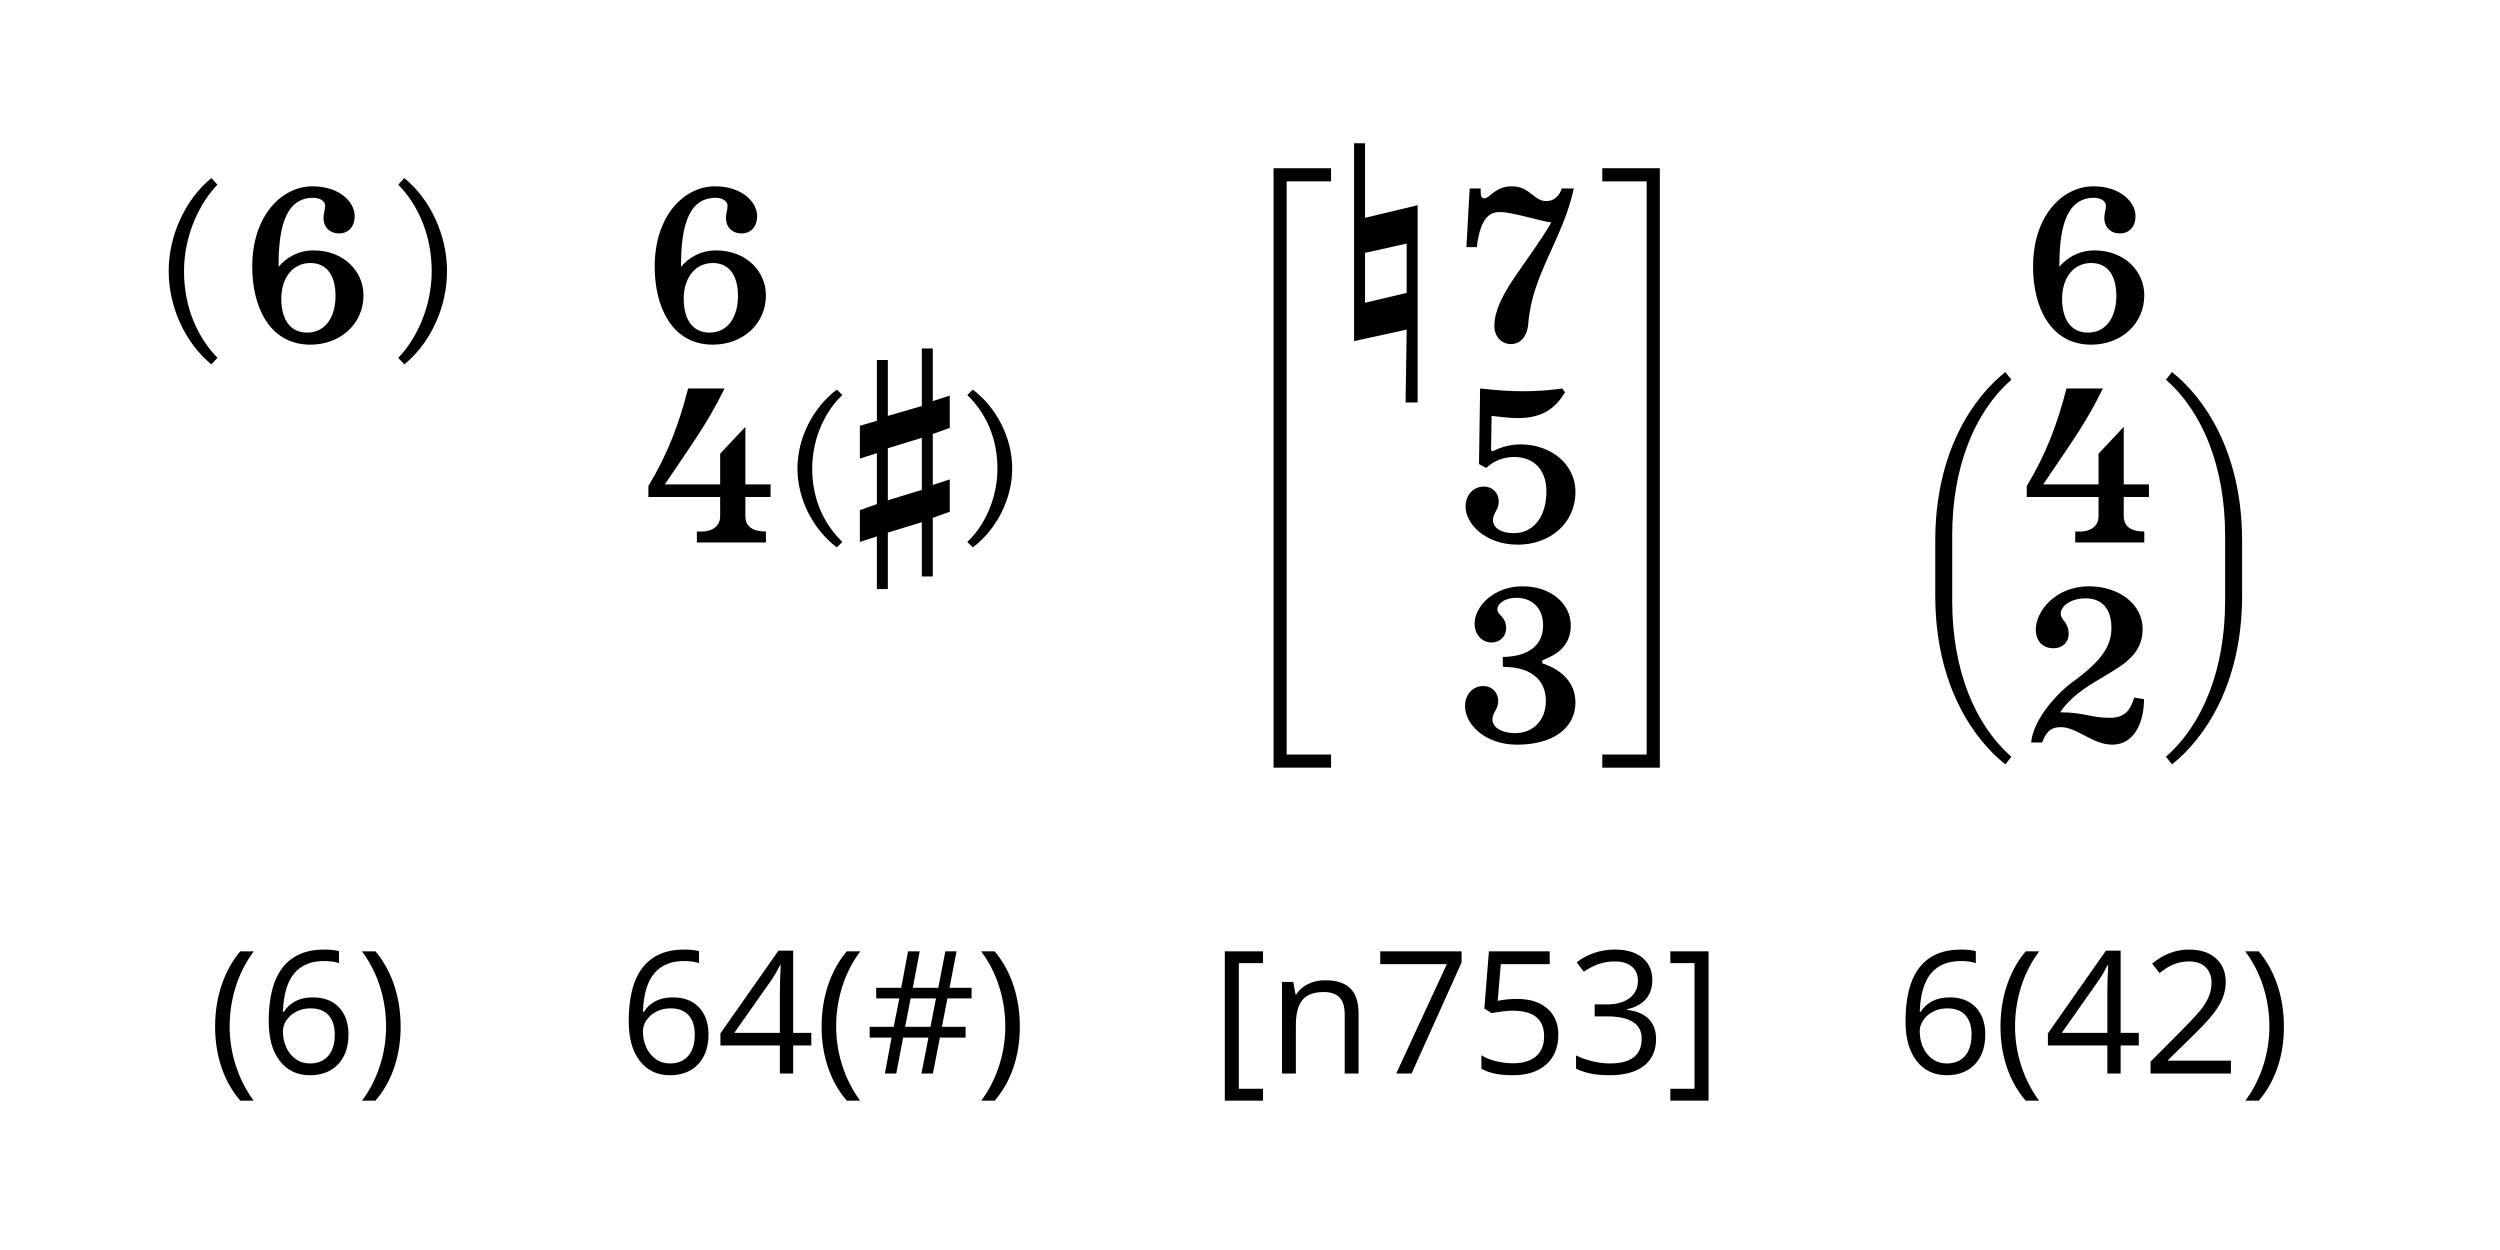
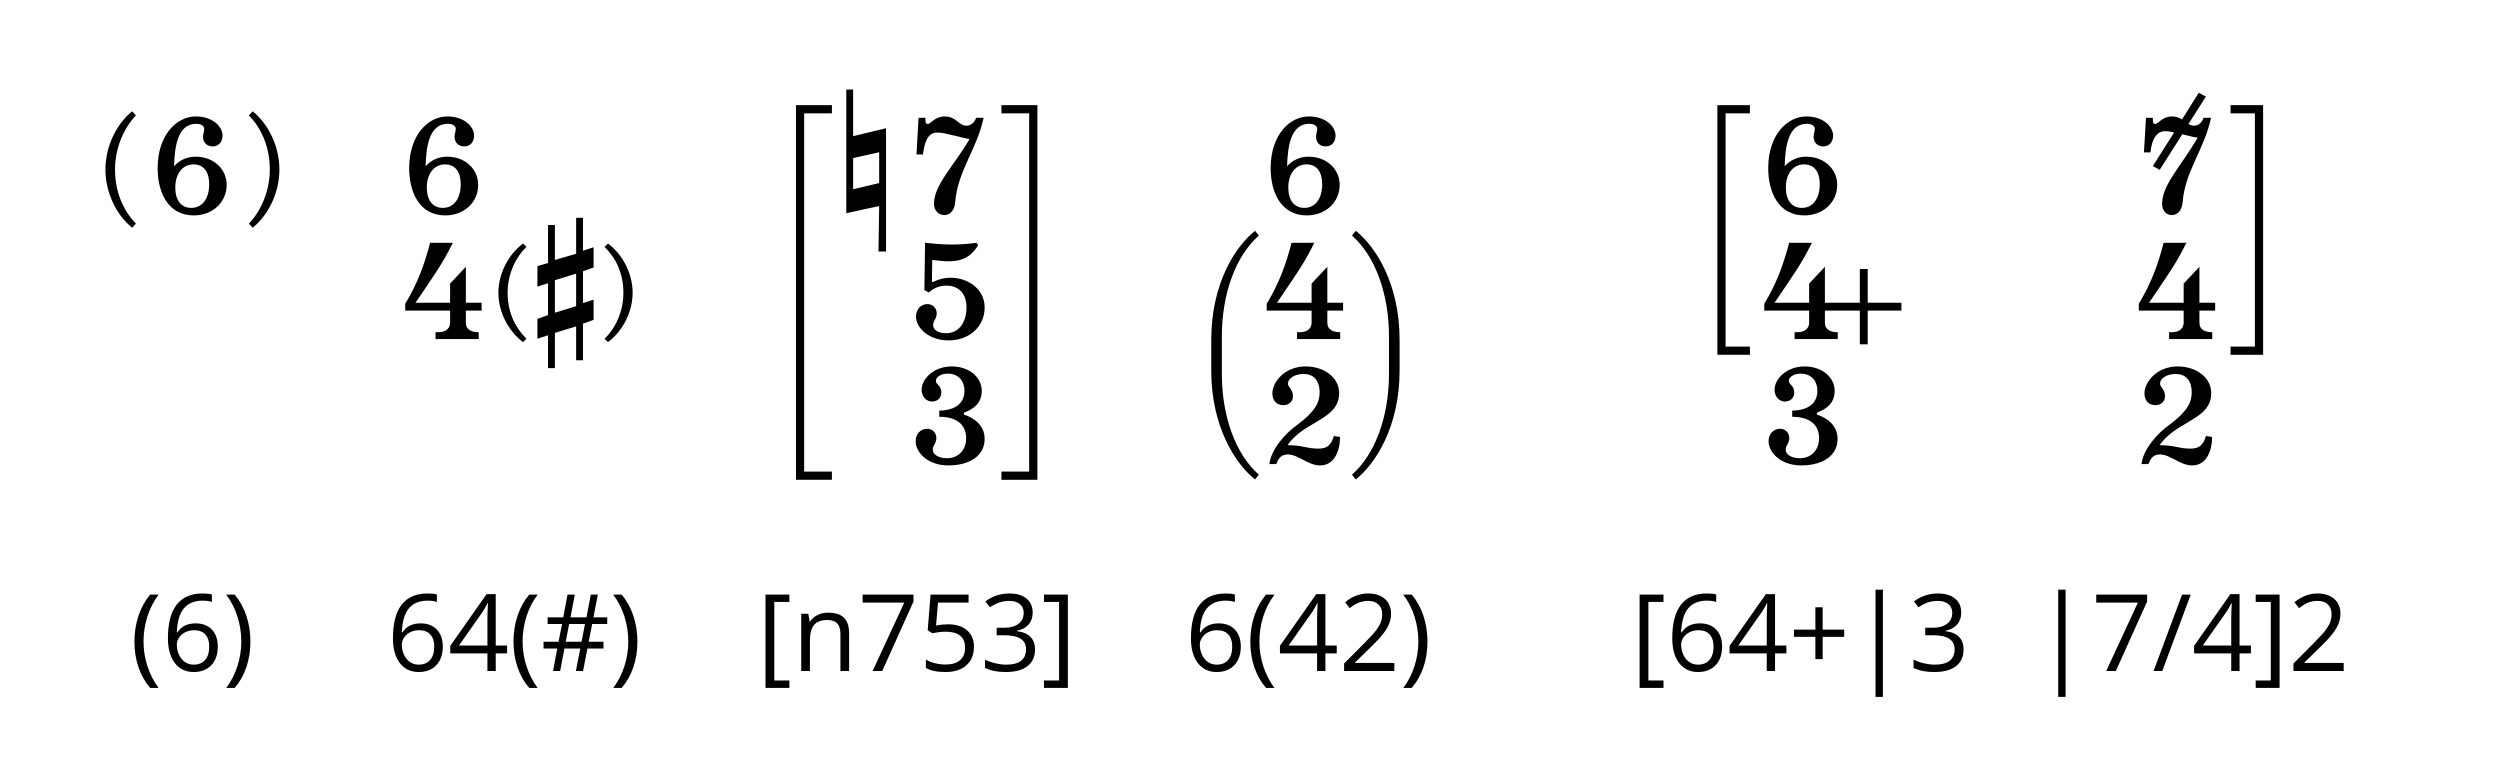
- <svg xmlns="http://www.w3.org/2000/svg" width="100%" height="100%" viewBox="0 0 200 100" version="1.1" xml:space="preserve" style="fill-rule:evenodd;clip-rule:evenodd;stroke-linejoin:round;stroke-miterlimit:1.414;">
+ <svg xmlns="http://www.w3.org/2000/svg" width="100%" height="100%" viewBox="0 0 320 100" version="1.1" xml:space="preserve" style="fill-rule:evenodd;clip-rule:evenodd;stroke-linejoin:round;stroke-miterlimit:1.414;">
  <g>
    <path d="M102.932,60.363l0,-45.855l3.551,0l0,-1.049l-4.6,0l0,47.953l4.6,0l0,-1.049l-3.551,0Z" style="fill-rule:nonzero;" />
    <path d="M108.326,11.463l0,15.825l4.208,-0.921l-0.088,5.83l0.965,0l0,-15.781l-4.209,1.009l0,-5.962l-0.876,0Zm0.876,8.767l3.332,-0.745l0,3.945l-3.332,0.789l0,-3.989Z" style="fill-rule:nonzero;" />
    <path d="M118.452,15.079l-0.877,0l-0.263,4.691l0.833,0c0.307,-2.63 1.227,-2.806 1.885,-2.806c0.92,0 3.112,0.702 4.076,0.833c-1.972,3.376 -4.558,5.874 -4.558,8.285c0,0.921 0.657,1.447 1.315,1.447c0.657,0 1.315,-0.482 1.402,-1.666c0.307,-3.945 2.762,-6.707 3.639,-10.784l-0.965,0c-0.175,0.57 -0.613,1.009 -1.227,1.009c-1.052,0 -1.271,-1.184 -2.806,-1.184c-1.271,0 -1.753,0.964 -2.148,0.964c-0.306,0 -0.306,-0.263 -0.306,-0.789Z" style="fill-rule:nonzero;" />
    <path d="M121.674,35.551c-0.965,0 -1.666,0.263 -2.258,0.548l-0.132,-0.066l0.044,-2.762c0.789,0.088 1.403,0.176 2.104,0.176c2.017,0 3.025,-0.833 3.77,-2.061l-0.219,-0.307c-1.227,0.176 -2.235,0.22 -3.244,0.22c-1.052,0 -2.06,-0.088 -3.331,-0.22l-0.088,6.05l0.57,0.307c0.614,-0.57 1.381,-0.877 2.279,-0.877c1.294,0 2.543,0.789 2.543,2.762c0,2.016 -1.03,3.331 -2.608,3.331c-1.074,0 -1.666,-0.46 -1.666,-1.052c0,-0.57 0.46,-0.789 0.46,-1.468c0,-0.746 -0.548,-1.206 -1.183,-1.206c-0.855,0 -1.469,0.679 -1.469,1.6c0,1.403 1.6,3.047 4.186,3.047c2.587,0 4.603,-1.732 4.603,-4.209c0,-2.367 -2.126,-3.813 -4.361,-3.813Z" style="fill-rule:nonzero;" />
    <path d="M119.854,56.088c0,-0.746 -0.548,-1.206 -1.183,-1.206c-0.855,0 -1.469,0.68 -1.469,1.6c0,1.447 1.578,3.091 4.165,3.091c2.893,0 4.668,-1.337 4.668,-3.376c0,-1.644 -1.183,-2.652 -2.652,-3.134l0,-0.241c1.096,-0.417 2.28,-1.096 2.28,-2.806c0,-1.687 -1.557,-3.112 -3.858,-3.112c-2.323,0 -3.836,1.622 -3.836,2.981c0,0.964 0.68,1.512 1.315,1.512c0.79,0 1.206,-0.548 1.206,-1.139c0,-0.965 -0.701,-1.009 -0.701,-1.513c0,-0.372 0.482,-0.92 1.556,-0.92c1.118,0 2.104,0.723 2.104,2.213c0,1.403 -0.943,2.477 -3.222,2.521l0,0.789c2.499,0 3.441,1.249 3.441,2.718c0,1.6 -1.052,2.586 -2.455,2.586c-1.03,0 -1.819,-0.438 -1.819,-1.096c0,-0.57 0.46,-0.789 0.46,-1.468Z" style="fill-rule:nonzero;" />
    <path d="M131.734,14.51l0,45.852l-3.551,0l0,1.052l4.603,0l0,-47.956l-4.603,0l0,1.052l3.551,0Z" style="fill-rule:nonzero;" />
    <path d="M101.041,88.052l-3.057,0l0,-11.946l3.057,0l0,0.943l-1.933,0l0,10.053l1.933,0l0,0.95Z" style="fill-rule:nonzero;" />
    <path d="M107.576,85.885l0,-4.742c0,-0.598 -0.136,-1.044 -0.408,-1.338c-0.272,-0.294 -0.698,-0.442 -1.278,-0.442c-0.767,0 -1.329,0.208 -1.686,0.622c-0.356,0.415 -0.535,1.1 -0.535,2.054l0,3.846l-1.11,0l0,-7.331l0.903,0l0.181,1.003l0.053,0c0.227,-0.361 0.546,-0.641 0.957,-0.839c0.41,-0.199 0.867,-0.298 1.371,-0.298c0.883,0 1.547,0.213 1.993,0.639c0.446,0.426 0.669,1.107 0.669,2.043l0,4.783l-1.11,0Z" style="fill-rule:nonzero;" />
    <path d="M111.696,85.885l4.053,-8.756l-5.331,0l0,-1.023l6.508,0l0,0.89l-3.999,8.889l-1.231,0Z" style="fill-rule:nonzero;" />
    <path d="M121.348,79.912c1.03,0 1.84,0.255 2.431,0.766c0.591,0.51 0.886,1.209 0.886,2.097c0,1.012 -0.322,1.806 -0.966,2.381c-0.644,0.575 -1.533,0.863 -2.666,0.863c-1.101,0 -1.942,-0.176 -2.521,-0.529l0,-1.07c0.312,0.201 0.7,0.358 1.164,0.472c0.463,0.113 0.92,0.17 1.371,0.17c0.785,0 1.394,-0.185 1.829,-0.555c0.435,-0.37 0.652,-0.905 0.652,-1.605c0,-1.365 -0.836,-2.047 -2.508,-2.047c-0.424,0 -0.99,0.065 -1.699,0.194l-0.575,-0.368l0.368,-4.575l4.862,0l0,1.023l-3.912,0l-0.248,2.937c0.513,-0.103 1.023,-0.154 1.532,-0.154Z" style="fill-rule:nonzero;" />
    <path d="M132.184,78.407c0,0.624 -0.175,1.135 -0.525,1.532c-0.351,0.396 -0.847,0.662 -1.489,0.796l0,0.053c0.785,0.098 1.367,0.348 1.746,0.749c0.379,0.402 0.569,0.928 0.569,1.579c0,0.932 -0.324,1.649 -0.97,2.15c-0.647,0.502 -1.565,0.753 -2.756,0.753c-0.517,0 -0.991,-0.039 -1.421,-0.117c-0.431,-0.078 -0.849,-0.216 -1.255,-0.412l0,-1.057c0.424,0.21 0.876,0.369 1.355,0.479c0.479,0.109 0.933,0.164 1.361,0.164c1.69,0 2.535,-0.663 2.535,-1.987c0,-1.186 -0.932,-1.779 -2.796,-1.779l-0.963,0l0,-0.957l0.977,0c0.762,0 1.366,-0.168 1.812,-0.505c0.446,-0.336 0.669,-0.803 0.669,-1.401c0,-0.477 -0.164,-0.852 -0.492,-1.124c-0.327,-0.272 -0.772,-0.408 -1.334,-0.408c-0.428,0 -0.832,0.058 -1.211,0.174c-0.379,0.116 -0.811,0.33 -1.297,0.642l-0.562,-0.749c0.401,-0.316 0.864,-0.565 1.388,-0.746c0.524,-0.18 1.076,-0.271 1.655,-0.271c0.95,0 1.688,0.218 2.214,0.653c0.526,0.434 0.79,1.031 0.79,1.789Z" style="fill-rule:nonzero;" />
    <path d="M133.628,87.102l1.933,0l0,-10.053l-1.933,0l0,-0.943l3.057,0l0,11.946l-3.057,0l0,-0.95Z" style="fill-rule:nonzero;" />
  </g>
  <g>
    <path d="M14.722,21.699c0,-2.981 1.315,-5.524 2.674,-6.926l-0.482,-0.526c-2.104,1.709 -3.419,4.602 -3.419,7.452c0,2.849 1.315,5.742 3.419,7.452l0.482,-0.526c-1.534,-1.578 -2.674,-3.946 -2.674,-6.926Z" style="fill-rule:nonzero;" />
-     <path d="M27.127,18.674c0.811,0 1.25,-0.614 1.25,-1.381c0,-1.14 -1.228,-2.389 -3.376,-2.389c-2.411,0 -4.822,2.28 -4.822,6.444c0,3.156 1.359,6.225 4.647,6.225c2.411,0 4.252,-1.666 4.252,-3.946c0,-1.928 -1.578,-3.594 -3.989,-3.594c-1.227,0 -2.192,0.57 -2.805,1.315c0,-2.63 0.35,-5.523 2.761,-5.523c0.592,0 0.965,0.285 0.965,0.635c0,0.329 -0.132,0.636 -0.132,0.965c0,0.723 0.482,1.249 1.249,1.249Zm-2.301,2.367c1.359,0 2.016,1.052 2.016,2.63c0,1.666 -0.789,2.937 -2.279,2.937c-1.315,0 -2.06,-1.008 -2.06,-2.718c0,-1.665 0.92,-2.849 2.323,-2.849Z" style="fill-rule:nonzero;" />
+     <path d="M27.237,18.74c0.789,0 1.249,-0.614 1.249,-1.381c0,-1.14 -1.249,-2.455 -3.419,-2.455c-2.455,0 -4.888,2.367 -4.888,6.619c0,3.091 1.316,6.05 4.625,6.05c2.345,0 4.208,-1.622 4.208,-3.924c0,-1.907 -1.556,-3.594 -3.989,-3.594c-1.183,0 -2.126,0.526 -2.739,1.227c0.065,-2.586 0.482,-5.435 2.827,-5.435c0.614,0 1.03,0.263 1.03,0.635c0,0.351 -0.153,0.658 -0.153,1.008c0,0.724 0.46,1.25 1.249,1.25Zm-0.46,4.844c0,1.709 -0.789,3.024 -2.28,3.024c-1.337,0 -2.06,-0.986 -2.06,-2.63c0,-1.71 0.921,-2.937 2.323,-2.937c1.381,0 2.017,1.03 2.017,2.543Z" style="fill-rule:nonzero;" />
    <path d="M34.536,21.699c0,2.98 -1.315,5.523 -2.674,6.926l0.482,0.526c2.104,-1.71 3.419,-4.603 3.419,-7.452c0,-2.85 -1.315,-5.743 -3.419,-7.452l-0.482,0.526c1.534,1.578 2.674,3.945 2.674,6.926Z" style="fill-rule:nonzero;" />
    <path d="M17.208,82.133c0,-1.182 0.173,-2.288 0.519,-3.318c0.345,-1.03 0.844,-1.933 1.495,-2.709l1.083,0c-0.642,0.861 -1.125,1.806 -1.448,2.836c-0.323,1.03 -0.485,2.089 -0.485,3.177c0,1.07 0.165,2.116 0.495,3.137c0.33,1.021 0.805,1.953 1.425,2.796l-1.07,0c-0.656,-0.758 -1.155,-1.643 -1.499,-2.655c-0.343,-1.013 -0.515,-2.101 -0.515,-3.264Z" style="fill-rule:nonzero;" />
    <path d="M21.496,81.704c0,-1.921 0.373,-3.358 1.12,-4.31c0.747,-0.953 1.852,-1.429 3.314,-1.429c0.504,0 0.901,0.043 1.191,0.128l0,0.956c-0.343,-0.111 -0.736,-0.167 -1.177,-0.167c-1.048,0 -1.849,0.326 -2.401,0.98c-0.553,0.653 -0.857,1.68 -0.91,3.08l0.08,0c0.491,-0.767 1.267,-1.151 2.328,-1.151c0.878,0 1.571,0.266 2.077,0.796c0.506,0.531 0.759,1.251 0.759,2.161c0,1.017 -0.278,1.816 -0.833,2.398c-0.555,0.582 -1.305,0.873 -2.251,0.873c-1.012,0 -1.815,-0.38 -2.408,-1.141c-0.593,-0.76 -0.889,-1.818 -0.889,-3.174Zm3.284,3.372c0.633,0 1.125,-0.2 1.475,-0.599c0.35,-0.399 0.525,-0.976 0.525,-1.729c0,-0.647 -0.163,-1.155 -0.488,-1.525c-0.326,-0.37 -0.812,-0.555 -1.459,-0.555c-0.401,0 -0.769,0.082 -1.103,0.247c-0.335,0.165 -0.601,0.393 -0.8,0.682c-0.198,0.29 -0.297,0.591 -0.297,0.903c0,0.46 0.089,0.888 0.267,1.285c0.179,0.397 0.432,0.711 0.76,0.943c0.327,0.232 0.701,0.348 1.12,0.348Z" style="fill-rule:nonzero;" />
    <path d="M32.051,82.133c0,1.172 -0.173,2.265 -0.519,3.277c-0.345,1.012 -0.844,1.893 -1.495,2.642l-1.07,0c0.62,-0.838 1.095,-1.769 1.425,-2.792c0.33,-1.024 0.495,-2.071 0.495,-3.141c0,-1.088 -0.162,-2.147 -0.485,-3.177c-0.323,-1.03 -0.806,-1.975 -1.448,-2.836l1.083,0c0.656,0.78 1.155,1.687 1.499,2.719c0.343,1.032 0.515,2.135 0.515,3.308Z" style="fill-rule:nonzero;" />
  </g>
  <g>
-     <path d="M59.323,18.674c0.811,0 1.249,-0.614 1.249,-1.381c0,-1.14 -1.227,-2.389 -3.375,-2.389c-2.411,0 -4.822,2.28 -4.822,6.444c0,3.156 1.359,6.225 4.646,6.225c2.411,0 4.252,-1.666 4.252,-3.946c0,-1.928 -1.578,-3.594 -3.989,-3.594c-1.227,0 -2.191,0.57 -2.805,1.315c0,-2.63 0.351,-5.523 2.762,-5.523c0.591,0 0.964,0.285 0.964,0.635c0,0.329 -0.132,0.636 -0.132,0.965c0,0.723 0.483,1.249 1.25,1.249Zm-2.302,2.367c1.359,0 2.017,1.052 2.017,2.63c0,1.666 -0.789,2.937 -2.28,2.937c-1.315,0 -2.06,-1.008 -2.06,-2.718c0,-1.665 0.921,-2.849 2.323,-2.849Z" style="fill-rule:nonzero;" />
+     <path d="M59.432,18.74c0.789,0 1.25,-0.614 1.25,-1.381c0,-1.14 -1.25,-2.455 -3.42,-2.455c-2.454,0 -4.887,2.367 -4.887,6.619c0,3.091 1.315,6.05 4.624,6.05c2.346,0 4.209,-1.622 4.209,-3.924c0,-1.907 -1.557,-3.594 -3.989,-3.594c-1.184,0 -2.126,0.526 -2.74,1.227c0.066,-2.586 0.482,-5.435 2.827,-5.435c0.614,0 1.03,0.263 1.03,0.635c0,0.351 -0.153,0.658 -0.153,1.008c0,0.724 0.46,1.25 1.249,1.25Zm-0.46,4.844c0,1.709 -0.789,3.024 -2.279,3.024c-1.337,0 -2.061,-0.986 -2.061,-2.63c0,-1.71 0.921,-2.937 2.324,-2.937c1.38,0 2.016,1.03 2.016,2.543Z" style="fill-rule:nonzero;" />
    <path d="M59.63,39.759l2.016,0l0,-1.008l-2.016,0l0,-4.603l-2.017,2.148l0,2.455l-4.427,0c2.235,-3.332 3.375,-4.822 4.778,-7.672l-2.915,0c-0.745,2.894 -1.644,5.261 -3.178,7.803l0,0.877l5.742,0l0,1.534c0,0.921 -0.811,1.228 -1.425,1.228l-0.438,0l0,0.876l5.523,0l0,-0.876c-0.854,0 -1.643,-0.263 -1.643,-1.228l0,-1.534Z" style="fill-rule:nonzero;" />
    <path d="M79.795,37.479c0,2.543 -1.14,4.691 -2.411,5.874l0.438,0.439c1.929,-1.447 3.154,-3.902 3.154,-6.313c0,-2.411 -1.225,-4.865 -3.154,-6.312l-0.438,0.438c1.403,1.359 2.411,3.332 2.411,5.874Zm-14.819,0c0,-2.542 1.14,-4.69 2.412,-5.874l-0.439,-0.438c-1.929,1.447 -3.154,3.901 -3.154,6.312c0,2.411 1.225,4.866 3.154,6.313l0.439,-0.439c-1.403,-1.358 -2.412,-3.331 -2.412,-5.874Zm5.174,-8.679l0,4.866l-1.359,0.394l0,2.63l1.359,-0.438l0,4.077l-1.359,0.482l0,2.542l1.359,-0.438l0,4.208l0.877,0l0,-4.515l2.718,-0.833l0,4.34l0.877,0l0,-4.69l1.359,-0.483l0,-2.586l-1.359,0.439l0,-4.077l1.359,-0.482l0,-2.587l-1.359,0.439l0,-4.209l-0.877,0l0,4.603l-2.718,0.789l0,-4.471l-0.877,0Zm3.595,6.225l0,4.164l-2.718,0.833l0,-4.164l2.718,-0.833Z" style="fill-rule:nonzero;" />
    <path d="M50.297,81.704c0,-1.921 0.373,-3.358 1.12,-4.31c0.747,-0.953 1.852,-1.429 3.314,-1.429c0.504,0 0.901,0.043 1.191,0.128l0,0.956c-0.343,-0.111 -0.736,-0.167 -1.177,-0.167c-1.048,0 -1.849,0.326 -2.401,0.98c-0.553,0.653 -0.857,1.68 -0.91,3.08l0.08,0c0.491,-0.767 1.267,-1.151 2.328,-1.151c0.878,0 1.571,0.266 2.077,0.796c0.506,0.531 0.759,1.251 0.759,2.161c0,1.017 -0.278,1.816 -0.833,2.398c-0.555,0.582 -1.305,0.873 -2.251,0.873c-1.012,0 -1.815,-0.38 -2.408,-1.141c-0.593,-0.76 -0.889,-1.818 -0.889,-3.174Zm3.284,3.372c0.633,0 1.125,-0.2 1.475,-0.599c0.35,-0.399 0.525,-0.976 0.525,-1.729c0,-0.647 -0.163,-1.155 -0.488,-1.525c-0.326,-0.37 -0.812,-0.555 -1.459,-0.555c-0.401,0 -0.769,0.082 -1.103,0.247c-0.335,0.165 -0.601,0.393 -0.8,0.682c-0.198,0.29 -0.297,0.591 -0.297,0.903c0,0.46 0.089,0.888 0.267,1.285c0.179,0.397 0.432,0.711 0.76,0.943c0.327,0.232 0.701,0.348 1.12,0.348Z" style="fill-rule:nonzero;" />
-     <path d="M64.905,83.637l-1.451,0l0,2.248l-1.064,0l0,-2.248l-4.756,0l0,-0.969l4.642,-6.616l1.178,0l0,6.575l1.451,0l0,1.01Zm-2.515,-1.01l0,-3.25c0,-0.638 0.022,-1.358 0.067,-2.161l-0.054,0c-0.214,0.428 -0.414,0.783 -0.602,1.064l-3.056,4.347l3.645,0Z" style="fill-rule:nonzero;" />
+     <path d="M64.905,83.638l-1.451,-0.001l0,2.248l-1.064,0l0,-2.248l-4.756,0.001l0,-0.97l4.642,-6.616l1.178,0l0,6.575l1.451,0l0,1.01Zm-2.515,-1.01l0,-3.25c0,-0.638 0.022,-1.358 0.067,-2.161l-0.054,0c-0.214,0.428 -0.414,0.783 -0.602,1.064l-3.056,4.347l3.645,0Z" style="fill-rule:nonzero;" />
    <path d="M65.728,82.133c0,-1.182 0.173,-2.288 0.518,-3.318c0.346,-1.03 0.844,-1.933 1.495,-2.709l1.084,0c-0.642,0.861 -1.125,1.806 -1.448,2.836c-0.324,1.03 -0.485,2.089 -0.485,3.177c0,1.07 0.165,2.116 0.495,3.137c0.33,1.021 0.804,1.953 1.424,2.796l-1.07,0c-0.655,-0.758 -1.155,-1.643 -1.498,-2.655c-0.344,-1.013 -0.515,-2.101 -0.515,-3.264Z" style="fill-rule:nonzero;" />
    <path d="M75.794,79.872l-0.441,2.274l1.893,0l0,0.863l-2.054,0l-0.561,2.876l-0.917,0l0.562,-2.876l-2.027,0l-0.548,2.876l-0.91,0l0.535,-2.876l-1.752,0l0,-0.863l1.919,0l0.455,-2.274l-1.852,0l0,-0.85l1.999,0l0.549,-2.916l0.93,0l-0.549,2.916l2.04,0l0.562,-2.916l0.896,0l-0.561,2.916l1.765,0l0,0.85l-1.933,0Zm-3.384,2.274l2.027,0l0.441,-2.274l-2.027,0l-0.441,2.274Z" style="fill-rule:nonzero;" />
    <path d="M81.587,82.133c0,1.172 -0.173,2.265 -0.519,3.277c-0.345,1.012 -0.843,1.893 -1.494,2.642l-1.071,0c0.62,-0.838 1.095,-1.769 1.425,-2.792c0.33,-1.024 0.495,-2.071 0.495,-3.141c0,-1.088 -0.162,-2.147 -0.485,-3.177c-0.323,-1.03 -0.806,-1.975 -1.448,-2.836l1.084,0c0.655,0.78 1.154,1.687 1.498,2.719c0.343,1.032 0.515,2.135 0.515,3.308Z" style="fill-rule:nonzero;" />
  </g>
  <g>
-     <path d="M169.592,18.674c0.811,0 1.25,-0.614 1.25,-1.381c0,-1.14 -1.228,-2.389 -3.376,-2.389c-2.411,0 -4.822,2.28 -4.822,6.444c0,3.156 1.359,6.225 4.647,6.225c2.411,0 4.252,-1.666 4.252,-3.946c0,-1.928 -1.578,-3.594 -3.989,-3.594c-1.228,0 -2.192,0.57 -2.806,1.315c0,-2.63 0.351,-5.523 2.762,-5.523c0.592,0 0.964,0.285 0.964,0.635c0,0.329 -0.131,0.636 -0.131,0.965c0,0.723 0.482,1.249 1.249,1.249Zm-2.301,2.367c1.359,0 2.016,1.052 2.016,2.63c0,1.666 -0.789,2.937 -2.279,2.937c-1.315,0 -2.06,-1.008 -2.06,-2.718c0,-1.665 0.92,-2.849 2.323,-2.849Z" style="fill-rule:nonzero;" />
-     <path d="M154.821,43.266l0,4.383c0,7.189 3.088,11.507 5.608,13.502l0.482,-0.614c-2.958,-2.586 -4.734,-7.014 -4.734,-12.449l0,-5.261c0,-5.435 1.776,-9.863 4.734,-12.449l-0.482,-0.614c-2.52,1.995 -5.608,6.313 -5.608,13.502Z" style="fill-rule:nonzero;" />
+     <path d="M169.702,18.74c0.789,0 1.249,-0.614 1.249,-1.381c0,-1.14 -1.249,-2.455 -3.419,-2.455c-2.455,0 -4.888,2.367 -4.888,6.619c0,3.091 1.315,6.05 4.625,6.05c2.345,0 4.208,-1.622 4.208,-3.924c0,-1.907 -1.556,-3.594 -3.989,-3.594c-1.183,0 -2.126,0.526 -2.74,1.227c0.066,-2.586 0.483,-5.435 2.828,-5.435c0.614,0 1.03,0.263 1.03,0.635c0,0.351 -0.153,0.658 -0.153,1.008c0,0.724 0.46,1.25 1.249,1.25Zm-0.46,4.844c0,1.709 -0.789,3.024 -2.28,3.024c-1.337,0 -2.06,-0.986 -2.06,-2.63c0,-1.71 0.92,-2.937 2.323,-2.937c1.381,0 2.017,1.03 2.017,2.543Z" style="fill-rule:nonzero;" />
+     <path d="M155.04,43.485l0,3.945c0,7.189 3.088,11.945 5.608,13.94l0.483,-0.614c-2.959,-2.586 -4.735,-7.452 -4.735,-12.888l0,-4.821c0,-5.436 1.776,-10.302 4.735,-12.888l-0.483,-0.614c-2.52,1.995 -5.608,6.751 -5.608,13.94Z" style="fill-rule:nonzero;" />
    <path d="M169.899,39.759l2.017,0l0,-1.008l-2.017,0l0,-4.603l-2.016,2.148l0,2.455l-4.428,0c2.236,-3.332 3.376,-4.822 4.778,-7.672l-2.915,0c-0.745,2.894 -1.644,5.261 -3.178,7.803l0,0.877l5.743,0l0,1.534c0,0.921 -0.811,1.228 -1.425,1.228l-0.438,0l0,0.876l5.523,0l0,-0.876c-0.855,0 -1.644,-0.263 -1.644,-1.228l0,-1.534Z" style="fill-rule:nonzero;" />
    <path d="M171.521,55.934l-0.789,-0.131c-0.307,1.096 -0.833,1.622 -1.929,1.622c-1.622,0 -2.016,-0.439 -3.989,-0.439c1.008,-1.534 2.849,-2.454 3.288,-2.739c1.622,-0.987 3.309,-1.82 3.309,-3.924c0,-2.016 -1.928,-3.419 -4.295,-3.419c-2.718,0 -4.253,2.038 -4.253,3.441c0,0.943 0.548,1.513 1.403,1.513c0.767,0 1.228,-0.505 1.228,-1.14c0,-0.943 -0.636,-1.118 -0.636,-1.622c0,-0.592 0.767,-1.228 1.995,-1.228c1.227,0 2.06,0.746 2.06,2.368c0,1.315 -0.614,2.454 -2.828,4.12c-1.534,1.052 -3.419,3.2 -3.594,5.041l0.877,0c0.306,-0.789 0.657,-1.227 1.49,-1.227c1.315,0 2.542,1.403 4.121,1.403c1.753,0 2.542,-1.754 2.542,-3.639Z" style="fill-rule:nonzero;" />
-     <path d="M179.368,47.649l0,-4.383c0,-7.189 -3.091,-11.507 -5.611,-13.502l-0.483,0.614c2.959,2.586 4.735,7.014 4.735,12.449l0,5.261c0,5.435 -1.776,9.863 -4.735,12.449l0.483,0.614c2.52,-1.995 5.611,-6.313 5.611,-13.502Z" style="fill-rule:nonzero;" />
+     <path d="M179.148,47.43l0,-3.945c0,-7.189 -3.09,-11.945 -5.611,-13.94l-0.482,0.614c2.959,2.586 4.735,7.452 4.735,12.888l0,4.821c0,5.436 -1.776,10.302 -4.735,12.888l0.482,0.614c2.521,-1.995 5.611,-6.751 5.611,-13.94Z" style="fill-rule:nonzero;" />
    <path d="M152.441,81.704c0,-1.921 0.373,-3.358 1.12,-4.31c0.747,-0.953 1.852,-1.429 3.315,-1.429c0.504,0 0.9,0.043 1.19,0.128l0,0.956c-0.343,-0.111 -0.736,-0.167 -1.177,-0.167c-1.048,0 -1.848,0.326 -2.401,0.98c-0.553,0.653 -0.856,1.68 -0.91,3.08l0.08,0c0.491,-0.767 1.267,-1.151 2.328,-1.151c0.879,0 1.571,0.266 2.077,0.796c0.506,0.531 0.759,1.251 0.759,2.161c0,1.017 -0.277,1.816 -0.833,2.398c-0.555,0.582 -1.305,0.873 -2.25,0.873c-1.013,0 -1.815,-0.38 -2.408,-1.141c-0.593,-0.76 -0.89,-1.818 -0.89,-3.174Zm3.284,3.372c0.633,0 1.125,-0.2 1.475,-0.599c0.35,-0.399 0.525,-0.976 0.525,-1.729c0,-0.647 -0.163,-1.155 -0.488,-1.525c-0.326,-0.37 -0.812,-0.555 -1.458,-0.555c-0.402,0 -0.77,0.082 -1.104,0.247c-0.334,0.165 -0.601,0.393 -0.799,0.682c-0.199,0.29 -0.298,0.591 -0.298,0.903c0,0.46 0.089,0.888 0.268,1.285c0.178,0.397 0.431,0.711 0.759,0.943c0.328,0.232 0.701,0.348 1.12,0.348Z" style="fill-rule:nonzero;" />
    <path d="M160.039,82.133c0,-1.182 0.173,-2.288 0.519,-3.318c0.345,-1.03 0.844,-1.933 1.495,-2.709l1.083,0c-0.642,0.861 -1.124,1.806 -1.448,2.836c-0.323,1.03 -0.485,2.089 -0.485,3.177c0,1.07 0.165,2.116 0.495,3.137c0.33,1.021 0.805,1.953 1.425,2.796l-1.07,0c-0.656,-0.758 -1.155,-1.643 -1.499,-2.655c-0.343,-1.013 -0.515,-2.101 -0.515,-3.264Z" style="fill-rule:nonzero;" />
-     <path d="M171.103,83.637l-1.452,0l0,2.248l-1.063,0l0,-2.248l-4.756,0l0,-0.969l4.642,-6.616l1.177,0l0,6.575l1.452,0l0,1.01Zm-2.515,-1.01l0,-3.25c0,-0.638 0.022,-1.358 0.067,-2.161l-0.054,0c-0.214,0.428 -0.415,0.783 -0.602,1.064l-3.057,4.347l3.646,0Z" style="fill-rule:nonzero;" />
+     <path d="M171.103,83.638l-1.452,-0.001l0,2.248l-1.063,0l0,-2.248l-4.756,0.001l0,-0.97l4.642,-6.616l1.177,0l0,6.575l1.452,0l0,1.01Zm-2.515,-1.01l0,-3.25c0,-0.638 0.022,-1.358 0.067,-2.161l-0.054,0c-0.214,0.428 -0.415,0.783 -0.602,1.064l-3.057,4.347l3.646,0Z" style="fill-rule:nonzero;" />
    <path d="M178.474,85.885l-6.428,0l0,-0.957l2.575,-2.588c0.785,-0.794 1.302,-1.36 1.552,-1.699c0.25,-0.339 0.437,-0.669 0.562,-0.99c0.125,-0.321 0.187,-0.667 0.187,-1.037c0,-0.522 -0.158,-0.935 -0.475,-1.241c-0.317,-0.305 -0.756,-0.458 -1.318,-0.458c-0.405,0 -0.79,0.067 -1.153,0.201c-0.364,0.134 -0.769,0.377 -1.214,0.729l-0.589,-0.756c0.901,-0.749 1.882,-1.124 2.943,-1.124c0.919,0 1.639,0.236 2.16,0.706c0.522,0.471 0.783,1.103 0.783,1.896c0,0.62 -0.174,1.233 -0.522,1.84c-0.348,0.606 -0.999,1.373 -1.953,2.301l-2.14,2.093l0,0.054l5.03,0l0,1.03Z" style="fill-rule:nonzero;" />
    <path d="M182.714,82.133c0,1.172 -0.172,2.265 -0.518,3.277c-0.346,1.012 -0.844,1.893 -1.495,2.642l-1.07,0c0.62,-0.838 1.095,-1.769 1.425,-2.792c0.33,-1.024 0.495,-2.071 0.495,-3.141c0,-1.088 -0.162,-2.147 -0.485,-3.177c-0.324,-1.03 -0.806,-1.975 -1.448,-2.836l1.083,0c0.656,0.78 1.155,1.687 1.498,2.719c0.344,1.032 0.515,2.135 0.515,3.308Z" style="fill-rule:nonzero;" />
  </g>
+   <g>
+     <g>
+       <path d="M220.873,44.363l0,-29.855l3.113,0l0,-1.049l-4.162,0l0,31.953l4.162,0l0,-1.049l-3.113,0Z" style="fill-rule:nonzero;" />
+       <path d="M233.39,18.74c0.789,0 1.249,-0.614 1.249,-1.381c0,-1.14 -1.249,-2.455 -3.419,-2.455c-2.455,0 -4.888,2.367 -4.888,6.619c0,3.091 1.315,6.05 4.625,6.05c2.345,0 4.208,-1.622 4.208,-3.924c0,-1.907 -1.556,-3.594 -3.989,-3.594c-1.183,0 -2.126,0.526 -2.74,1.227c0.066,-2.586 0.483,-5.435 2.828,-5.435c0.614,0 1.03,0.263 1.03,0.635c0,0.351 -0.153,0.658 -0.153,1.008c0,0.724 0.46,1.25 1.249,1.25Zm-0.46,4.844c0,1.709 -0.789,3.024 -2.28,3.024c-1.337,0 -2.06,-0.986 -2.06,-2.63c0,-1.71 0.92,-2.937 2.323,-2.937c1.381,0 2.017,1.03 2.017,2.543Z" style="fill-rule:nonzero;" />
+       <path d="M238.058,34.433l0,4.318l-4.471,0l0,-4.603l-2.016,2.148l0,2.455l-4.428,0c2.236,-3.332 3.376,-4.822 4.778,-7.672l-2.915,0c-0.745,2.894 -1.644,5.261 -3.178,7.803l0,0.877l5.743,0l0,1.534c0,0.921 -0.811,1.228 -1.425,1.228l-0.438,0l0,0.876l5.523,0l0,-0.876c-0.855,0 -1.644,-0.263 -1.644,-1.228l0,-1.534l4.471,0l0,4.318l1.009,0l0,-4.318l4.317,0l0,-1.008l-4.317,0l0,-4.318l-1.009,0Z" style="fill-rule:nonzero;" />
+       <path d="M229.028,56.088c0,-0.746 -0.548,-1.206 -1.183,-1.206c-0.855,0 -1.469,0.68 -1.469,1.6c0,1.447 1.578,3.091 4.165,3.091c2.893,0 4.668,-1.337 4.668,-3.376c0,-1.644 -1.184,-2.652 -2.652,-3.134l0,-0.241c1.096,-0.417 2.279,-1.096 2.279,-2.806c0,-1.687 -1.556,-3.112 -3.857,-3.112c-2.323,0 -3.836,1.622 -3.836,2.981c0,0.964 0.68,1.512 1.315,1.512c0.789,0 1.206,-0.548 1.206,-1.139c0,-0.965 -0.702,-1.009 -0.702,-1.513c0,-0.372 0.483,-0.92 1.557,-0.92c1.117,0 2.104,0.723 2.104,2.213c0,1.403 -0.943,2.477 -3.222,2.521l0,0.789c2.498,0 3.441,1.249 3.441,2.718c0,1.6 -1.052,2.586 -2.455,2.586c-1.03,0 -1.819,-0.438 -1.819,-1.096c0,-0.57 0.46,-0.789 0.46,-1.468Z" style="fill-rule:nonzero;" />
+       <path d="M212.926,88.052l-3.057,0l0,-11.946l3.057,0l0,0.943l-1.933,0l0,10.053l1.933,0l0,0.95Z" style="fill-rule:nonzero;" />
+       <path d="M214.049,81.704c0,-1.921 0.374,-3.358 1.121,-4.31c0.747,-0.953 1.852,-1.429 3.314,-1.429c0.504,0 0.901,0.043 1.191,0.128l0,0.956c-0.344,-0.111 -0.736,-0.167 -1.177,-0.167c-1.048,0 -1.849,0.326 -2.402,0.98c-0.553,0.653 -0.856,1.68 -0.909,3.08l0.08,0c0.49,-0.767 1.266,-1.151 2.328,-1.151c0.878,0 1.57,0.266 2.076,0.796c0.507,0.531 0.76,1.251 0.76,2.161c0,1.017 -0.278,1.816 -0.833,2.398c-0.555,0.582 -1.306,0.873 -2.251,0.873c-1.012,0 -1.815,-0.38 -2.408,-1.141c-0.593,-0.76 -0.89,-1.818 -0.89,-3.174Zm3.285,3.372c0.633,0 1.125,-0.2 1.475,-0.599c0.35,-0.399 0.525,-0.976 0.525,-1.729c0,-0.647 -0.163,-1.155 -0.489,-1.525c-0.325,-0.37 -0.811,-0.555 -1.458,-0.555c-0.401,0 -0.769,0.082 -1.103,0.247c-0.335,0.165 -0.601,0.393 -0.8,0.682c-0.198,0.29 -0.297,0.591 -0.297,0.903c0,0.46 0.089,0.888 0.267,1.285c0.179,0.397 0.432,0.711 0.759,0.943c0.328,0.232 0.702,0.348 1.121,0.348Z" style="fill-rule:nonzero;" />
+       <path d="M228.658,83.638l-1.452,-0.001l0,2.248l-1.063,0l0,-2.248l-4.756,0.001l0,-0.97l4.642,-6.616l1.177,0l0,6.575l1.452,0l0,1.01Zm-2.515,-1.01l0,-3.25c0,-0.638 0.022,-1.358 0.067,-2.161l-0.054,0c-0.214,0.428 -0.415,0.783 -0.602,1.064l-3.057,4.347l3.646,0Z" style="fill-rule:nonzero;" />
+       <path d="M233.3,80.594l2.756,0l0,0.923l-2.756,0l0,2.85l-0.93,0l0,-2.85l-2.742,0l0,-0.923l2.742,0l0,-2.863l0.93,0l0,2.863Z" style="fill-rule:nonzero;" />
+       <rect x="240.069" y="75.477" width="0.943" height="13.725" style="fill-rule:nonzero;" />
+       <path d="M251.038,78.407c0,0.624 -0.175,1.135 -0.525,1.532c-0.35,0.396 -0.846,0.662 -1.488,0.796l0,0.053c0.785,0.098 1.367,0.348 1.746,0.749c0.379,0.402 0.568,0.928 0.568,1.579c0,0.932 -0.323,1.649 -0.969,2.15c-0.647,0.502 -1.566,0.753 -2.756,0.753c-0.517,0 -0.991,-0.039 -1.422,-0.117c-0.43,-0.078 -0.848,-0.216 -1.254,-0.412l0,-1.057c0.424,0.21 0.875,0.369 1.355,0.479c0.479,0.109 0.933,0.164 1.361,0.164c1.69,0 2.535,-0.663 2.535,-1.987c0,-1.186 -0.932,-1.779 -2.796,-1.779l-0.963,0l0,-0.957l0.976,0c0.763,0 1.367,-0.168 1.813,-0.505c0.446,-0.336 0.669,-0.803 0.669,-1.401c0,-0.477 -0.164,-0.852 -0.492,-1.124c-0.327,-0.272 -0.772,-0.408 -1.334,-0.408c-0.428,0 -0.832,0.058 -1.211,0.174c-0.379,0.116 -0.811,0.33 -1.297,0.642l-0.562,-0.749c0.401,-0.316 0.864,-0.565 1.388,-0.746c0.524,-0.18 1.076,-0.271 1.655,-0.271c0.95,0 1.688,0.218 2.214,0.653c0.526,0.434 0.789,1.031 0.789,1.789Z" style="fill-rule:nonzero;" />
+     </g>
+     <g>
+       <path d="M275.564,15.079l-0.877,0l-0.263,4.428l0.833,0c0.263,-2.367 1.227,-2.718 1.885,-2.718c0.263,0 0.657,0.044 1.14,0.175l-2.718,4.296l0.876,0.482l2.894,-4.558c0.745,0.175 1.49,0.394 1.972,0.438c-2.148,3.682 -4.559,6.049 -4.559,8.46c0,0.921 0.57,1.447 1.228,1.447c0.657,0 1.315,-0.482 1.402,-1.666c0.307,-3.945 2.762,-6.707 3.639,-10.784l-0.965,0c-0.175,0.57 -0.613,1.009 -1.227,1.009c-0.263,0 -0.482,-0.088 -0.701,-0.22l2.235,-3.506l-0.92,-0.483l-2.148,3.42c-0.307,-0.22 -0.702,-0.395 -1.271,-0.395c-1.272,0 -1.754,0.964 -2.148,0.964c-0.307,0 -0.307,-0.263 -0.307,-0.789Z" style="fill-rule:nonzero;" />
+       <path d="M281.525,39.759l2.017,0l0,-1.008l-2.017,0l0,-4.603l-2.016,2.148l0,2.455l-4.427,0c2.235,-3.332 3.375,-4.822 4.778,-7.672l-2.915,0c-0.746,2.894 -1.644,5.261 -3.178,7.803l0,0.877l5.742,0l0,1.534c0,0.921 -0.811,1.228 -1.425,1.228l-0.438,0l0,0.876l5.523,0l0,-0.876c-0.855,0 -1.644,-0.263 -1.644,-1.228l0,-1.534Z" style="fill-rule:nonzero;" />
+       <path d="M288.627,14.51l0,29.852l-3.113,0l0,1.052l4.165,0l0,-31.956l-4.165,0l0,1.052l3.113,0Z" style="fill-rule:nonzero;" />
+       <path d="M283.147,55.934l-0.789,-0.131c-0.307,1.096 -0.833,1.622 -1.928,1.622c-1.622,0 -2.017,-0.439 -3.99,-0.439c1.009,-1.534 2.85,-2.454 3.288,-2.739c1.622,-0.987 3.31,-1.82 3.31,-3.924c0,-2.016 -1.929,-3.419 -4.296,-3.419c-2.718,0 -4.252,2.038 -4.252,3.441c0,0.943 0.548,1.513 1.403,1.513c0.767,0 1.227,-0.505 1.227,-1.14c0,-0.943 -0.636,-1.118 -0.636,-1.622c0,-0.592 0.767,-1.228 1.995,-1.228c1.227,0 2.06,0.746 2.06,2.368c0,1.315 -0.614,2.454 -2.827,4.12c-1.535,1.052 -3.419,3.2 -3.595,5.041l0.877,0c0.307,-0.789 0.657,-1.227 1.49,-1.227c1.315,0 2.543,1.403 4.121,1.403c1.753,0 2.542,-1.754 2.542,-3.639Z" style="fill-rule:nonzero;" />
+       <rect x="263.452" y="75.477" width="0.943" height="13.725" style="fill-rule:nonzero;" />
+       <path d="M269.599,85.885l4.054,-8.756l-5.331,0l0,-1.023l6.508,0l0,0.89l-4,8.889l-1.231,0Z" style="fill-rule:nonzero;" />
+       <path d="M280.415,76.106l-3.645,9.779l-1.111,0l3.646,-9.779l1.11,0Z" style="fill-rule:nonzero;" />
+       <path d="M288.114,83.638l-1.452,-0.001l0,2.248l-1.063,0l0,-2.248l-4.756,0.001l0,-0.97l4.642,-6.616l1.177,0l0,6.575l1.452,0l0,1.01Zm-2.515,-1.01l0,-3.25c0,-0.638 0.022,-1.358 0.067,-2.161l-0.054,0c-0.214,0.428 -0.414,0.783 -0.602,1.064l-3.057,4.347l3.646,0Z" style="fill-rule:nonzero;" />
+       <path d="M288.729,87.102l1.933,0l0,-10.053l-1.933,0l0,-0.943l3.057,0l0,11.946l-3.057,0l0,-0.95Z" style="fill-rule:nonzero;" />
+       <path d="M299.993,85.885l-6.428,0l0,-0.957l2.575,-2.588c0.785,-0.794 1.302,-1.36 1.552,-1.699c0.25,-0.339 0.437,-0.669 0.562,-0.99c0.125,-0.321 0.187,-0.667 0.187,-1.037c0,-0.522 -0.158,-0.935 -0.475,-1.241c-0.316,-0.305 -0.755,-0.458 -1.317,-0.458c-0.406,0 -0.791,0.067 -1.154,0.201c-0.364,0.134 -0.768,0.377 -1.214,0.729l-0.589,-0.756c0.901,-0.749 1.882,-1.124 2.943,-1.124c0.919,0 1.639,0.236 2.161,0.706c0.522,0.471 0.782,1.103 0.782,1.896c0,0.62 -0.174,1.233 -0.521,1.84c-0.348,0.606 -0.999,1.373 -1.953,2.301l-2.141,2.093l0,0.054l5.03,0l0,1.03Z" style="fill-rule:nonzero;" />
+     </g>
+   </g>
</svg>
